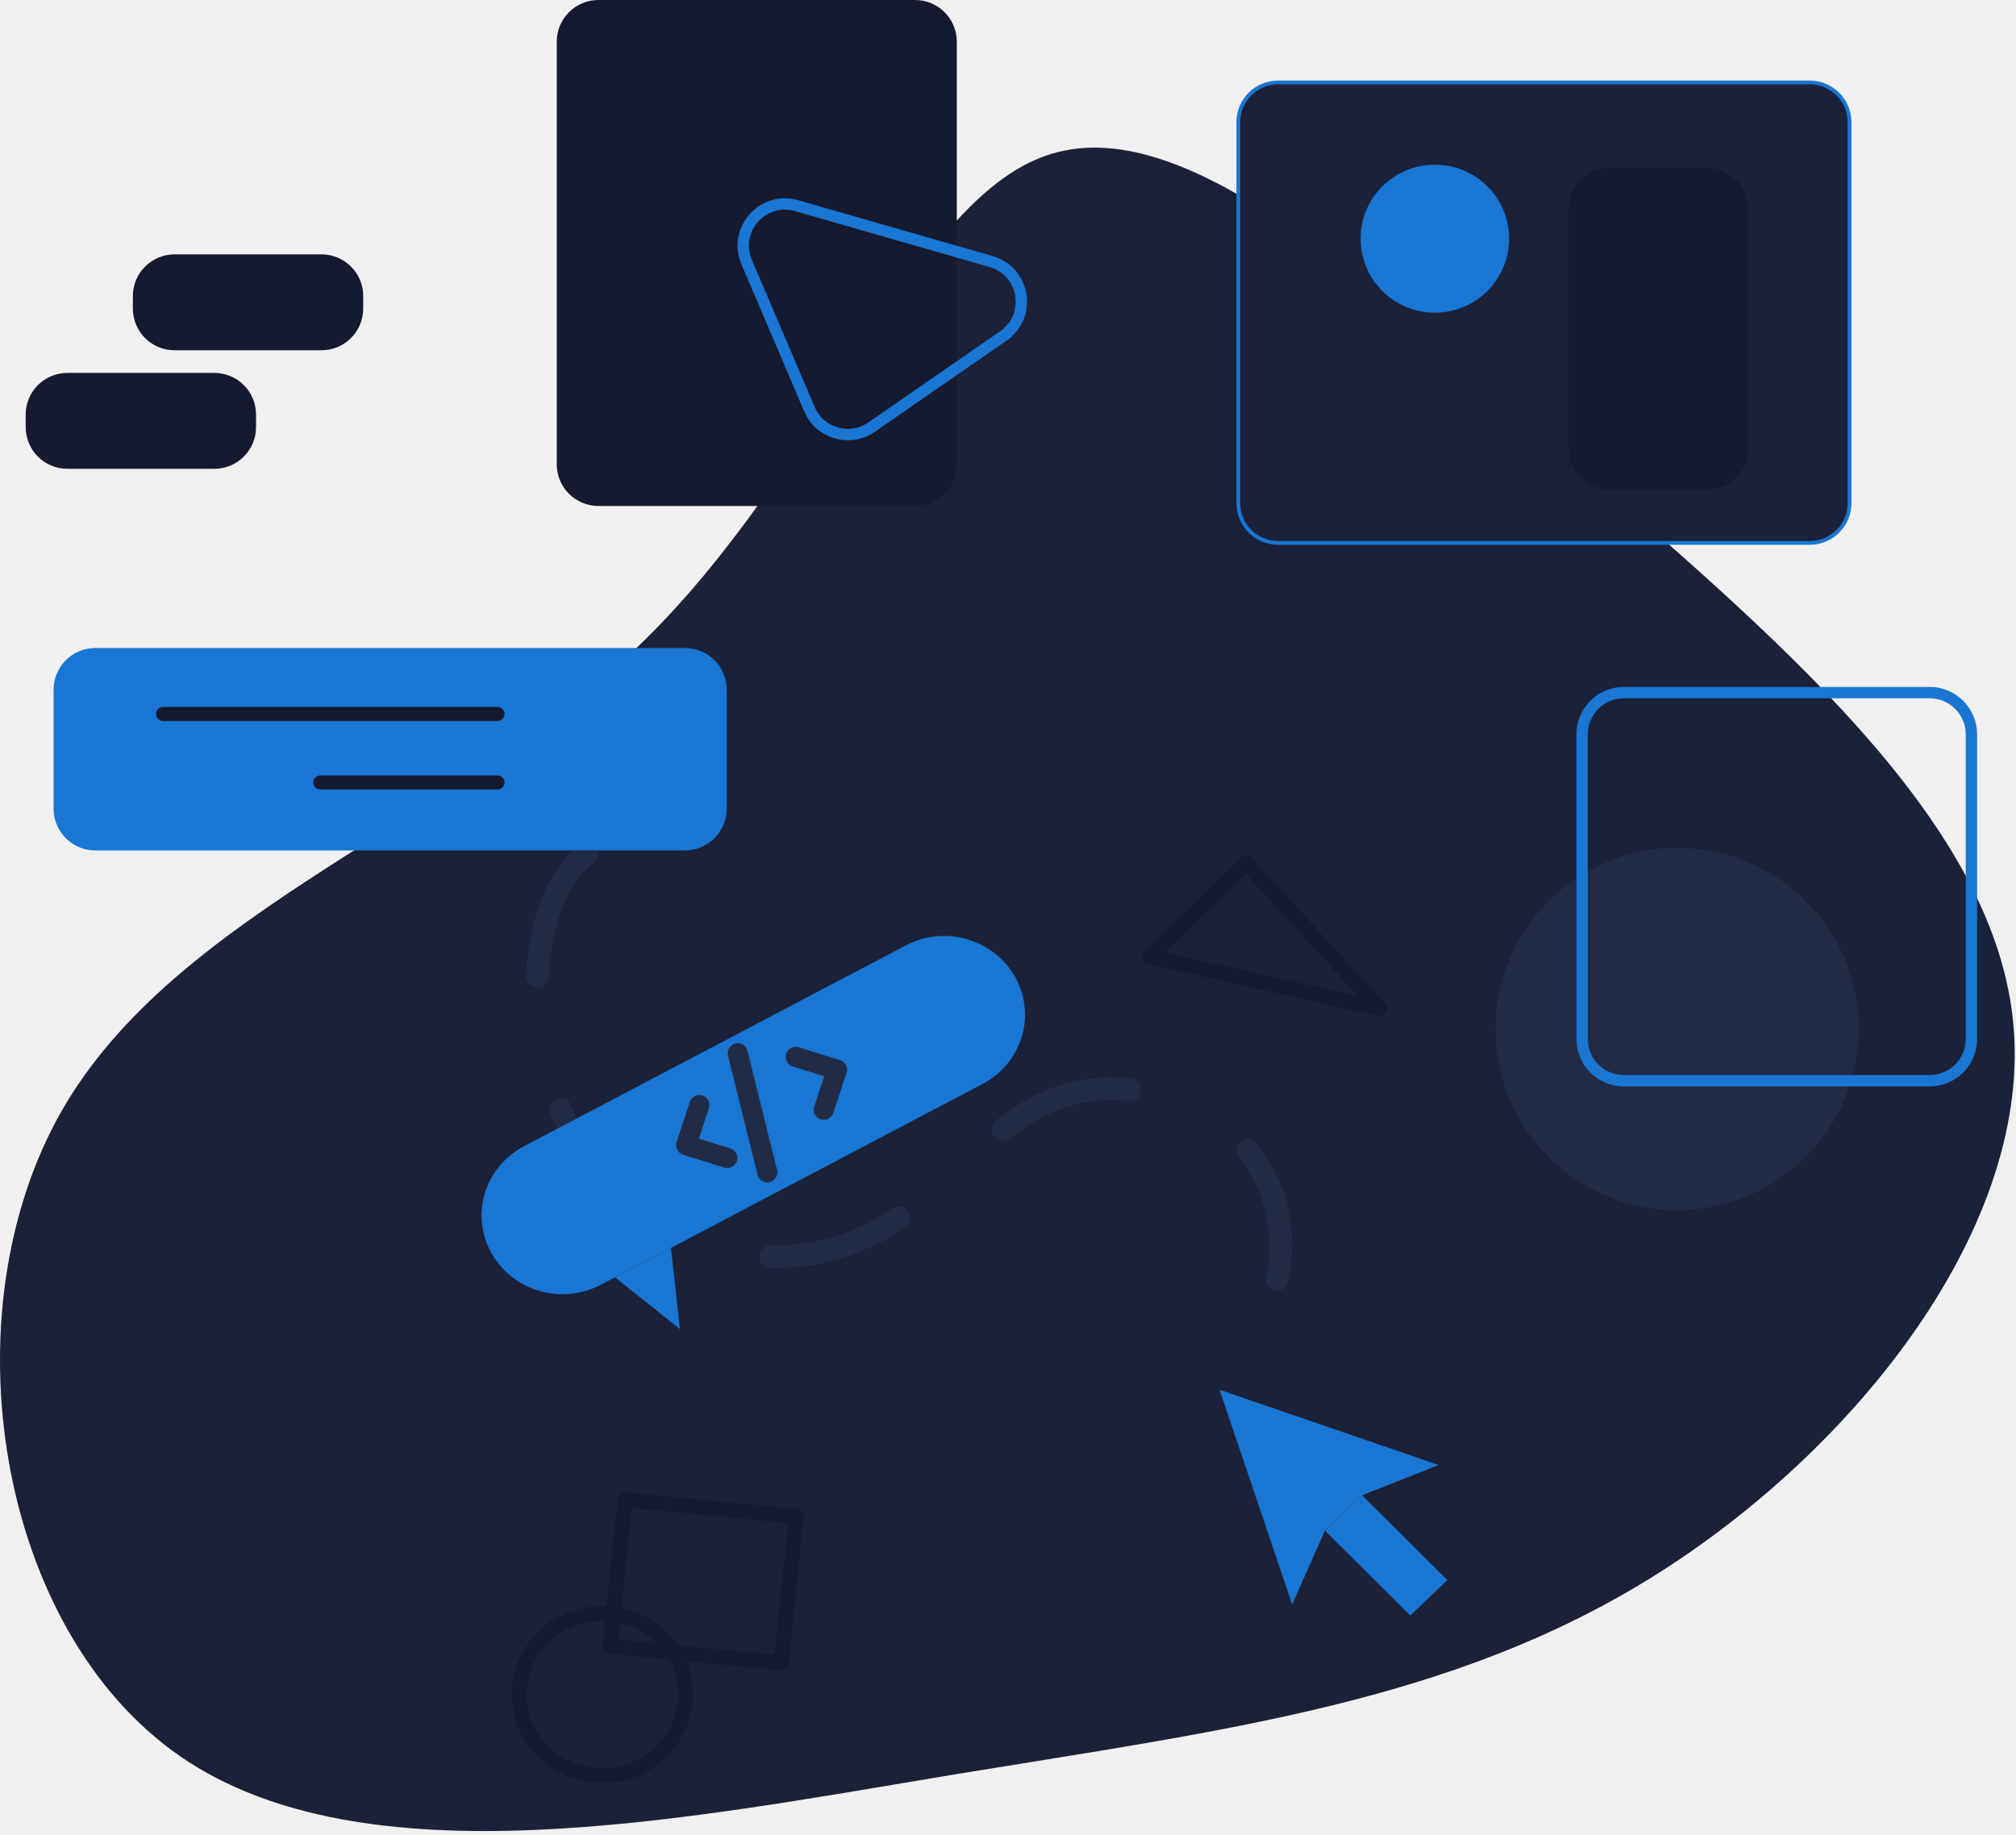
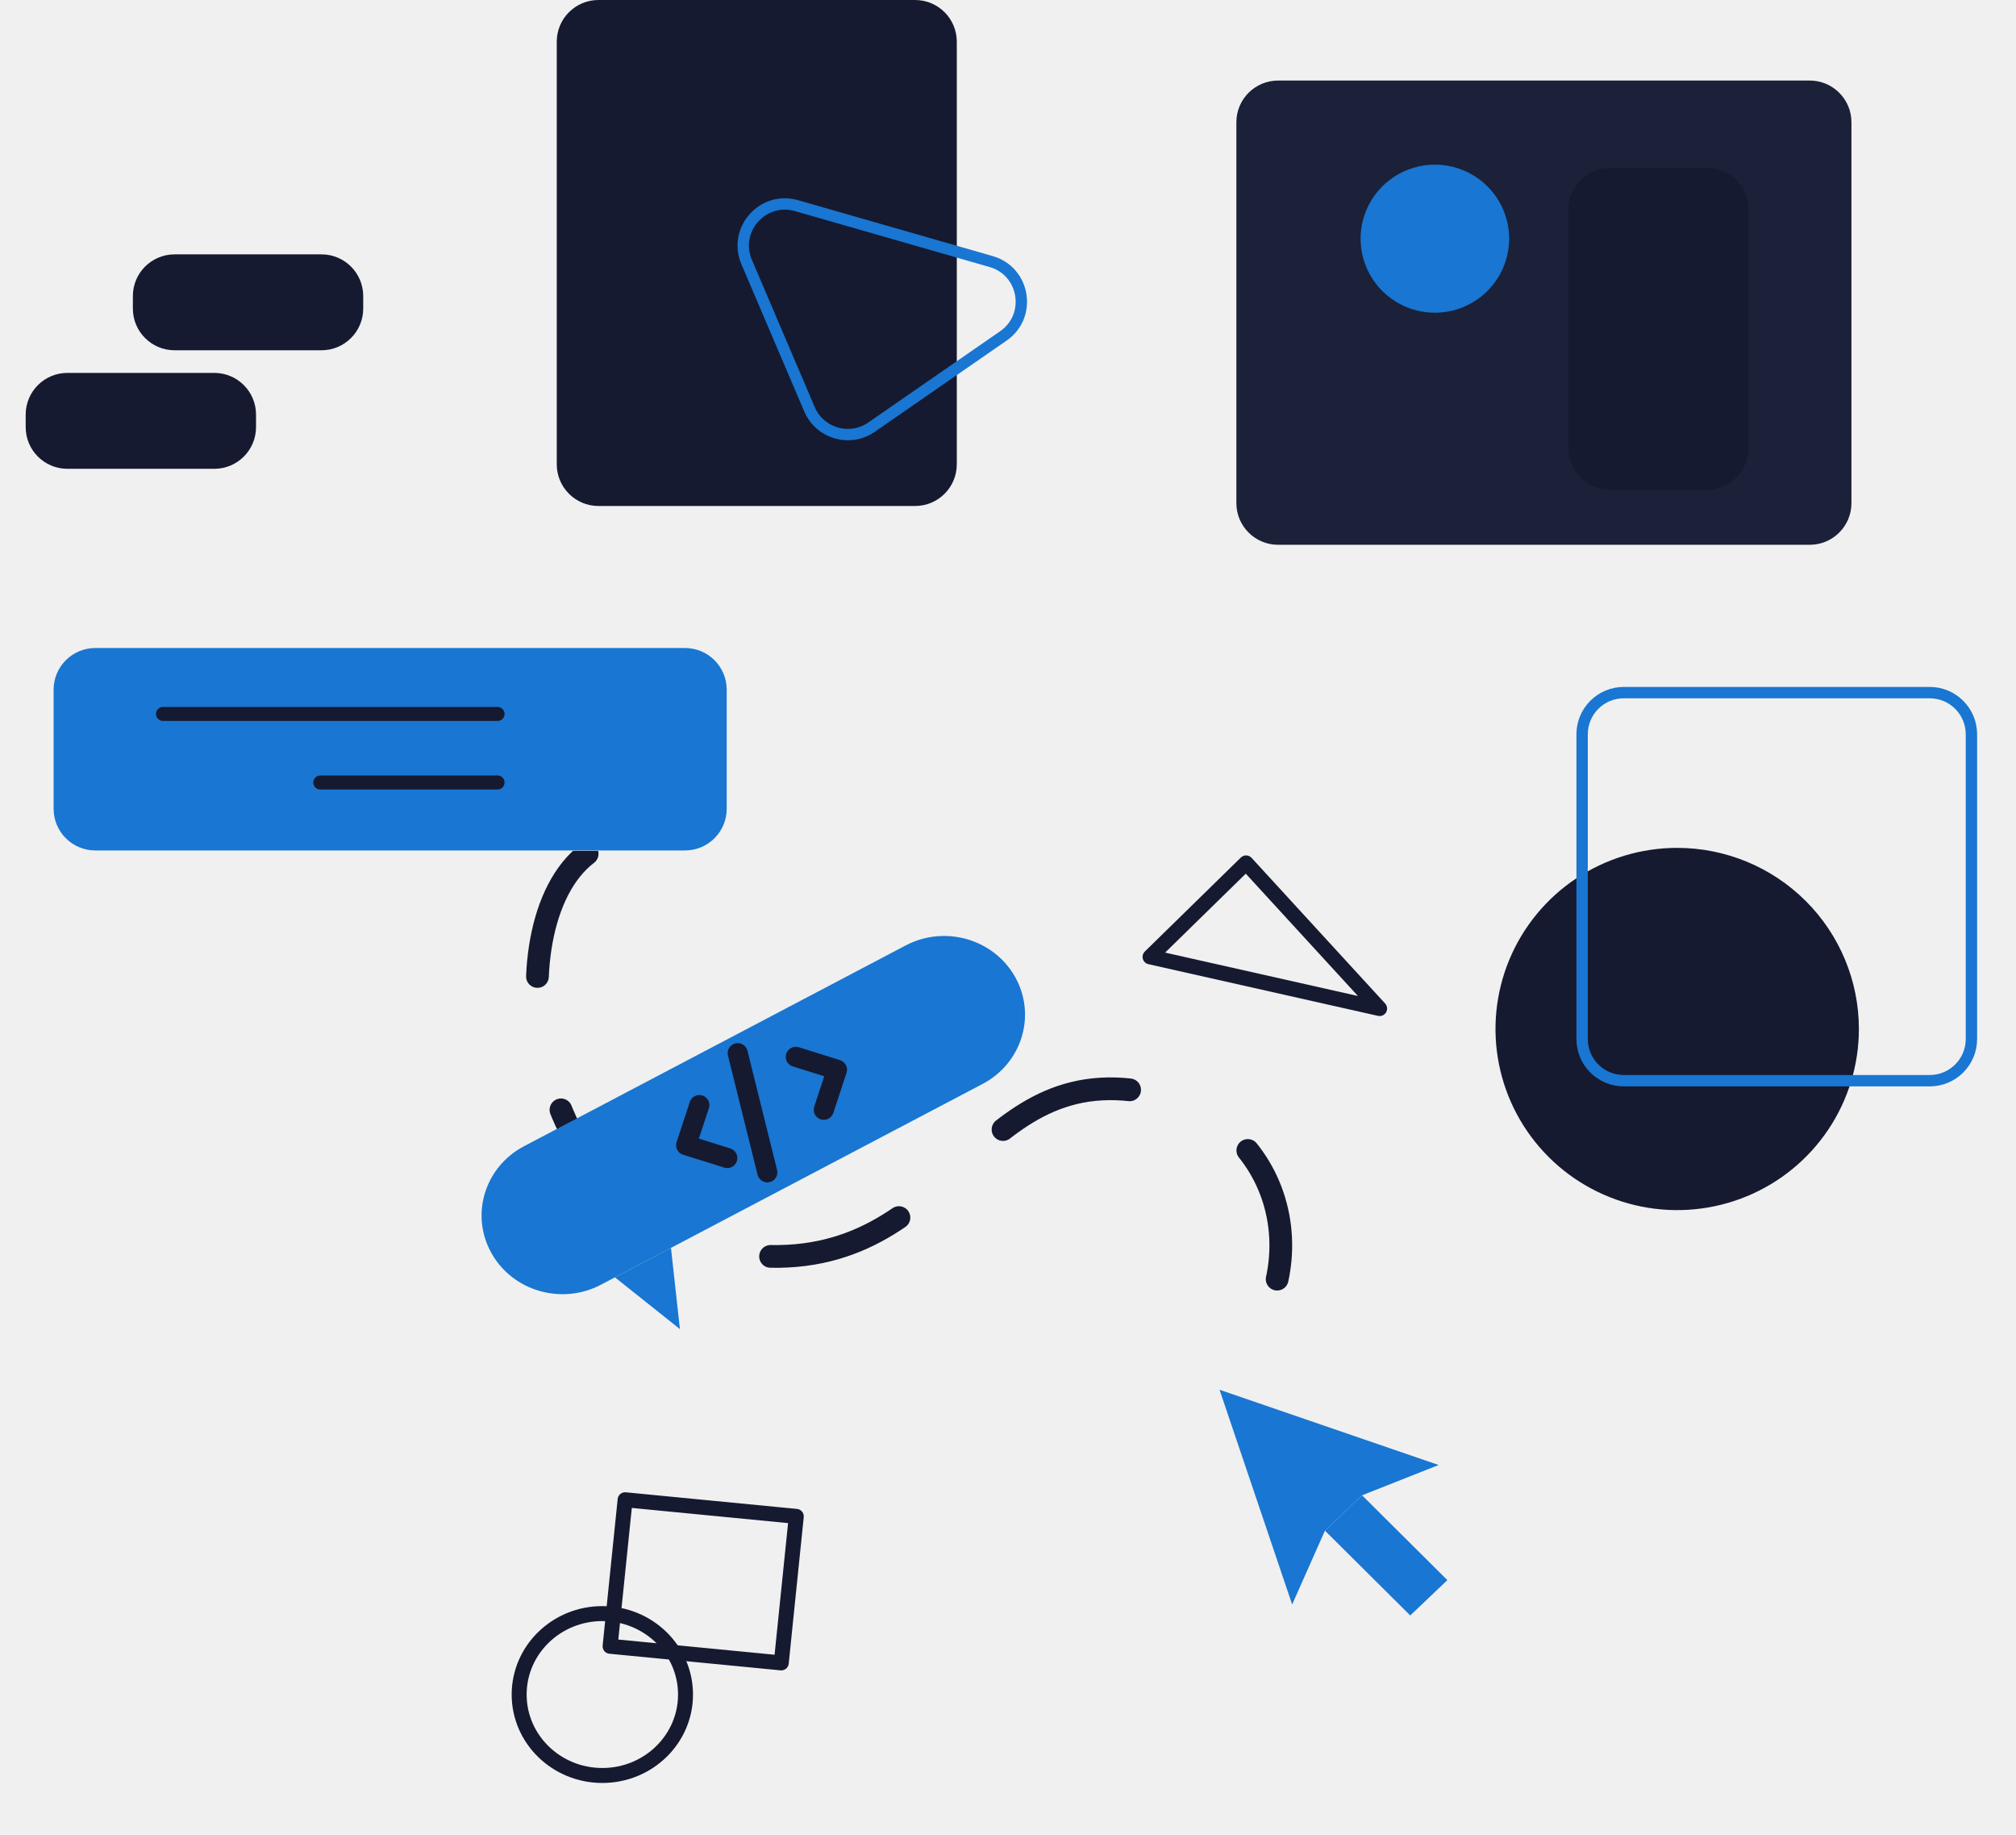
<svg xmlns="http://www.w3.org/2000/svg" width="532" height="484" viewBox="0 0 532 484" fill="none">
-   <path d="M413.583 120.221C467.006 166.815 525.472 215.109 531.169 268.94C537.015 322.913 489.837 382.429 436.394 415.812C382.951 449.196 323.224 456.433 251.387 468.226C179.699 480.153 96.035 496.771 47.609 463.394C-0.817 430.018 -14.107 346.633 16.107 293.387C46.321 240.14 120.12 217.098 168.58 170.363C217.04 123.775 240.127 53.608 275.904 41.103C311.681 28.463 360.141 73.633 413.583 120.221Z" fill="#1A2138" />
-   <path d="M337.266 21.754H477.576C483.375 21.754 488.076 26.455 488.076 32.254V132.727C488.076 138.526 483.375 143.227 477.576 143.227H337.266C331.467 143.227 326.766 138.526 326.766 132.727V32.254C326.766 26.455 331.467 21.754 337.266 21.754Z" fill="#1A2138" stroke="#1976D2" />
+   <path d="M488.576 32.254C488.576 26.179 483.651 21.254 477.576 21.254H337.266C331.19 21.254 326.266 26.179 326.266 32.254V132.727C326.266 138.802 331.19 143.727 337.266 143.727H477.576C483.651 143.727 488.576 138.802 488.576 132.727V32.254Z" fill="#1A2138" />
  <path d="M461.424 55.282C461.424 49.207 456.499 44.282 450.424 44.282H424.895C418.819 44.282 413.895 49.207 413.895 55.282V118.206C413.895 124.281 418.819 129.206 424.895 129.206H450.424C456.499 129.206 461.424 124.281 461.424 118.206V55.282Z" fill="#151A30" />
-   <path d="M398.241 62.964C398.242 66.828 397.094 70.605 394.94 73.819C392.787 77.032 389.726 79.537 386.145 81.016C382.562 82.496 378.62 82.883 374.817 82.13C371.015 81.376 367.522 79.516 364.78 76.784C362.039 74.051 360.172 70.57 359.415 66.78C358.659 62.99 359.048 59.062 360.532 55.492C362.016 51.922 364.53 48.872 367.755 46.726C370.979 44.58 374.77 43.435 378.647 43.437C383.843 43.437 388.828 45.494 392.502 49.156C396.177 52.818 398.241 57.785 398.241 62.964Z" fill="#1976D2" />
-   <path d="M490.535 271.475C490.535 280.926 487.724 290.164 482.455 298.022C477.186 305.88 469.698 312.005 460.937 315.621C452.175 319.238 442.535 320.185 433.234 318.341C423.933 316.497 415.39 311.946 408.684 305.263C401.979 298.581 397.412 290.066 395.562 280.797C393.712 271.528 394.661 261.92 398.29 253.189C401.919 244.458 408.065 236.995 415.95 231.744C423.834 226.494 433.105 223.691 442.588 223.691C455.305 223.691 467.5 228.726 476.492 237.687C485.484 246.648 490.535 258.802 490.535 271.475Z" fill="#222B45" />
+   <path d="M398.245 62.964C398.246 66.828 397.098 70.605 394.944 73.819C392.791 77.032 389.73 79.537 386.148 81.016C382.566 82.496 378.624 82.883 374.821 82.13C371.019 81.376 367.526 79.516 364.784 76.784C362.043 74.051 360.176 70.57 359.419 66.78C358.663 62.99 359.052 59.062 360.536 55.492C362.02 51.922 364.534 48.872 367.758 46.726C370.983 44.58 374.774 43.435 378.651 43.437C383.847 43.437 388.831 45.494 392.506 49.156C396.181 52.818 398.245 57.785 398.245 62.964Z" fill="#1976D2" />
+   <path d="M490.539 271.475C490.539 280.926 487.728 290.164 482.459 298.022C477.19 305.88 469.702 312.005 460.941 315.621C452.179 319.238 442.539 320.185 433.238 318.341C423.937 316.497 415.394 311.946 408.688 305.263C401.983 298.581 397.416 290.066 395.566 280.797C393.716 271.528 394.665 261.92 398.294 253.189C401.923 244.458 408.069 236.995 415.953 231.744C423.838 226.494 433.109 223.691 442.592 223.691C455.309 223.691 467.504 228.726 476.496 237.687C485.488 246.648 490.539 258.802 490.539 271.475Z" fill="#151A30" />
  <path d="M520.238 193.729C520.238 187.653 515.313 182.729 509.238 182.729H428.5C422.425 182.729 417.5 187.653 417.5 193.729V274.116C417.5 280.191 422.425 285.116 428.5 285.116H509.238C515.313 285.116 520.238 280.191 520.238 274.116V193.729Z" stroke="#1976D2" stroke-width="3" stroke-linecap="round" stroke-linejoin="round" />
-   <path d="M191.767 181.962C191.767 175.887 186.843 170.962 180.767 170.962H25.145C19.069 170.962 14.145 175.887 14.145 181.962V213.37C14.145 219.445 19.069 224.37 25.145 224.37H180.767C186.843 224.37 191.767 219.445 191.767 213.37V181.962Z" fill="#1976D2" />
+   <path d="M191.771 181.962C191.771 175.887 186.847 170.962 180.771 170.962H25.148C19.073 170.962 14.148 175.887 14.148 181.962V213.37C14.148 219.445 19.073 224.37 25.148 224.37H180.771C186.847 224.37 191.771 219.445 191.771 213.37V181.962Z" fill="#1976D2" />
  <path d="M176.49 197.397C176.491 200.481 175.575 203.495 173.857 206.06C172.139 208.625 169.696 210.624 166.837 211.805C163.979 212.986 160.834 213.295 157.799 212.695C154.764 212.094 151.976 210.61 149.787 208.43C147.599 206.25 146.108 203.472 145.504 200.448C144.9 197.424 145.21 194.289 146.394 191.44C147.577 188.591 149.582 186.155 152.155 184.442C154.728 182.729 157.752 181.814 160.847 181.814C164.994 181.814 168.972 183.456 171.905 186.378C174.839 189.3 176.488 193.264 176.49 197.397Z" fill="#1976D2" />
  <path d="M131.301 188.359H43.012" stroke="#151A30" stroke-width="3.69" stroke-linecap="round" stroke-linejoin="round" />
-   <path d="M131.297 206.442H84.516" stroke="#151A30" stroke-width="3.69" stroke-linecap="round" stroke-linejoin="round" />
+   <path d="M131.3 206.442H84.519" stroke="#151A30" stroke-width="3.69" stroke-linecap="round" stroke-linejoin="round" />
  <path d="M252.486 11C252.486 4.925 247.561 0 241.486 0H157.922C151.847 0 146.922 4.925 146.922 11V122.493C146.922 128.568 151.847 133.493 157.922 133.493H241.486C247.561 133.493 252.486 128.568 252.486 122.493V11Z" fill="#151A30" />
  <path d="M210.19 54.252C201.284 51.693 193.399 60.62 197.037 69.143L213.611 107.967C216.344 114.369 224.261 116.655 229.986 112.694L264.776 88.624C272.408 83.344 270.474 71.568 261.555 69.005L210.19 54.252Z" stroke="#1976D2" stroke-width="3" stroke-linecap="round" stroke-linejoin="round" />
  <path d="M95.848 78.109C95.848 72.034 90.923 67.109 84.848 67.109H46.062C39.987 67.109 35.062 72.034 35.062 78.109V81.409C35.062 87.484 39.987 92.409 46.062 92.409H84.848C90.923 92.409 95.848 87.484 95.848 81.409V78.109Z" fill="#151A30" />
  <path d="M67.563 109.383C67.563 103.308 62.638 98.383 56.563 98.383H17.777C11.702 98.383 6.777 103.308 6.777 109.383V112.682C6.777 118.758 11.702 123.682 17.777 123.682H56.563C62.638 123.682 67.563 118.758 67.563 112.682V109.383Z" fill="#151A30" />
  <g clip-path="url(#clip0)">
-     <path d="M154.944 225.246C130.186 244.094 139.401 320.421 190.161 330.051C249.606 341.327 253.623 282.288 298.692 287.583C337.884 292.191 349.647 333.416 325.379 359.266" stroke="#222B45" stroke-width="6" stroke-linecap="round" stroke-linejoin="round" stroke-dasharray="36 36" />
+     <path d="M154.944 225.246C130.186 244.094 139.401 320.421 190.161 330.051C249.606 341.327 253.623 282.288 298.692 287.583C337.884 292.191 349.647 333.416 325.379 359.266" stroke="#151A30" stroke-width="6" stroke-linecap="round" stroke-linejoin="round" stroke-dasharray="36 36" />
    <path d="M238.989 249.435L138.281 302.405C127.91 307.86 124.048 320.461 129.655 330.549C135.262 340.637 148.216 344.393 158.587 338.938L259.295 285.968C269.666 280.513 273.528 267.912 267.921 257.824C262.314 247.736 249.36 243.98 238.989 249.435Z" fill="#1976D2" />
-     <path d="M191.924 305.514L181.062 302.123L184.551 291.555" stroke="#222B45" stroke-width="5.3" stroke-linecap="round" stroke-linejoin="round" />
-     <path d="M210.008 278.825L220.87 282.219L217.384 292.785" stroke="#222B45" stroke-width="5.3" stroke-linecap="round" stroke-linejoin="round" />
-     <path d="M194.676 277.858L202.488 309.287" stroke="#222B45" stroke-width="5.3" stroke-linecap="round" stroke-linejoin="round" />
+     <path d="M191.924 305.514L181.062 302.123L184.551 291.555" stroke="#151A30" stroke-width="5.3" stroke-linecap="round" stroke-linejoin="round" />
+     <path d="M210.008 278.825L220.87 282.219L217.384 292.785" stroke="#151A30" stroke-width="5.3" stroke-linecap="round" stroke-linejoin="round" />
+     <path d="M194.676 277.858L202.488 309.287" stroke="#151A30" stroke-width="5.3" stroke-linecap="round" stroke-linejoin="round" />
    <path d="M162.277 336.994L179.423 350.653L177.061 329.217" fill="#1976D2" />
    <path d="M359.432 394.499L379.638 386.506L321.824 366.652L340.985 423.303L349.636 403.825" fill="#1976D2" />
    <path d="M359.433 394.499L381.944 416.874L372.148 426.2L349.637 403.825" fill="#1976D2" />
    <path d="M328.822 227.659L303.488 252.447L364.063 266.083L328.822 227.659Z" stroke="#151A30" stroke-width="3.95" stroke-linecap="round" stroke-linejoin="round" />
    <path d="M164.962 395.674L160.996 434.33L206.166 438.716L210.132 400.06L164.962 395.674Z" stroke="#151A30" stroke-width="3.95" stroke-linecap="round" stroke-linejoin="round" />
    <path d="M158.951 468.415C171.074 468.415 180.902 458.855 180.902 447.062C180.902 435.268 171.074 425.708 158.951 425.708C146.828 425.708 137 435.268 137 447.062C137 458.855 146.828 468.415 158.951 468.415Z" stroke="#151A30" stroke-width="3.95" stroke-linecap="round" stroke-linejoin="round" />
  </g>
  <defs>
    <clipPath id="clip0">
      <rect width="265" height="258.3" fill="white" transform="translate(117 224.475)" />
    </clipPath>
  </defs>
</svg>
